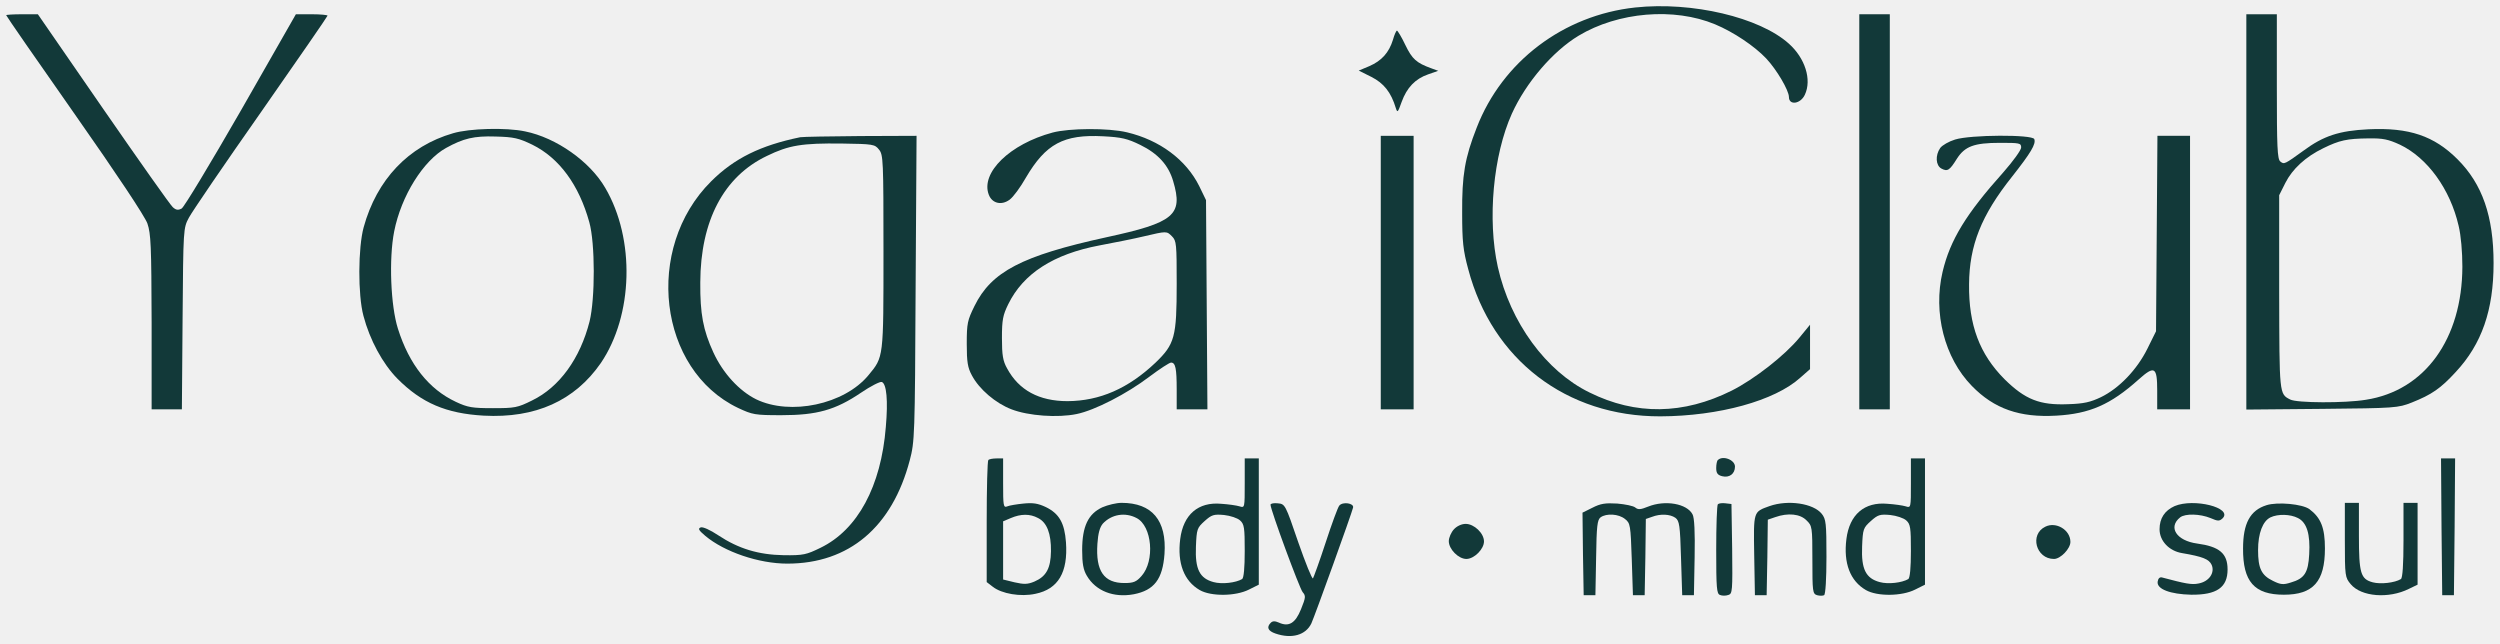
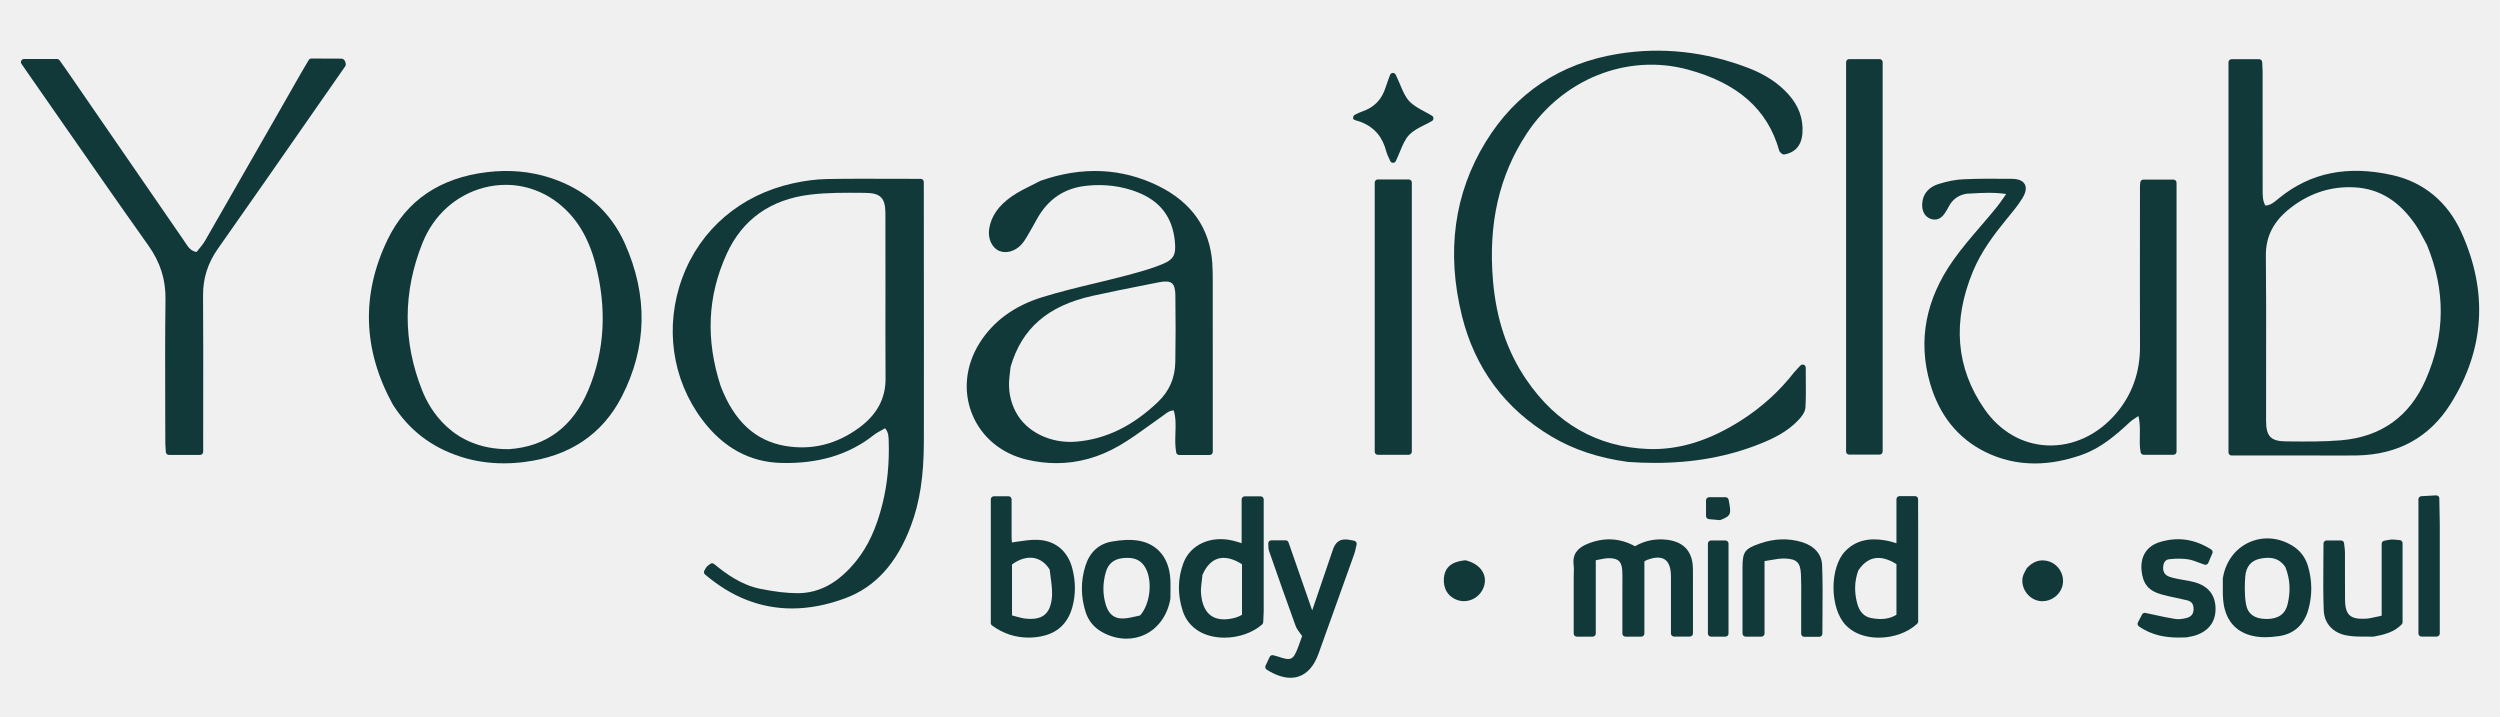
- <svg xmlns="http://www.w3.org/2000/svg" width="202" height="52" viewBox="0 0 202 52" fill="none">
-   <g id="yoga_iclub 1" clip-path="url(#clip0_537_104)">
-     <path id="Vector" d="M132.131 0.604C126.331 1.228 121.384 4.968 119.318 10.313C118.352 12.769 118.124 14.167 118.143 17.208C118.143 19.512 118.219 20.23 118.636 21.76C120.569 29.07 126.577 33.66 134.159 33.641C138.897 33.622 143.408 32.376 145.455 30.524L146.251 29.826V28.031V26.237L145.398 27.276C144.223 28.711 141.759 30.638 139.921 31.563C136.016 33.509 132.169 33.566 128.435 31.714C124.91 29.996 122.029 26.048 121.024 21.571C120.171 17.737 120.645 12.542 122.161 9.18C123.299 6.668 125.478 4.137 127.544 2.89C130.747 0.963 135.258 0.586 138.575 1.964C140.072 2.588 141.759 3.721 142.707 4.722C143.56 5.629 144.545 7.31 144.545 7.839C144.545 8.538 145.493 8.406 145.834 7.65C146.403 6.441 145.853 4.703 144.545 3.532C142.176 1.398 136.718 0.113 132.131 0.604Z" fill="#123939" />
-     <path id="Vector_2" d="M0.5 1.228C0.5 1.284 2.983 4.873 6.034 9.218C9.465 14.11 11.701 17.472 11.91 18.058C12.194 18.889 12.232 19.833 12.251 26.029V33.075H13.464H14.696L14.753 25.745C14.81 18.454 14.81 18.436 15.265 17.585C15.511 17.113 18.127 13.279 21.083 9.067C24.04 4.836 26.466 1.322 26.466 1.266C26.466 1.209 25.898 1.152 25.196 1.152H23.907L19.472 8.916C17.027 13.166 14.867 16.754 14.677 16.849C14.393 17 14.222 16.981 13.957 16.735C13.748 16.547 11.228 12.977 8.328 8.783L3.059 1.152H1.789C1.069 1.152 0.5 1.19 0.5 1.228Z" fill="#123939" />
-     <path id="Vector_3" d="M150.231 17.113V33.075H151.463H152.696V17.113V1.152H151.463H150.231V17.113Z" fill="#123939" />
-     <path id="Vector_4" d="M181.504 17.132V33.093L187.626 33.037C193.521 32.98 193.767 32.961 194.866 32.527C196.478 31.884 197.197 31.393 198.411 30.071C200.533 27.804 201.481 25.047 201.481 21.269C201.481 17.472 200.572 14.866 198.562 12.863C196.667 10.975 194.658 10.294 191.379 10.446C189.009 10.559 187.74 10.975 186.109 12.183C184.594 13.279 184.556 13.298 184.253 13.052C184.006 12.863 183.969 11.862 183.969 6.989V1.152H182.736H181.504V17.132ZM193.919 11.692C196.137 12.75 197.975 15.281 198.657 18.247C198.846 19.021 198.96 20.362 198.96 21.552C198.941 27.389 195.928 31.563 191.17 32.3C189.484 32.583 185.561 32.564 185.049 32.281C184.158 31.828 184.176 31.884 184.158 23.611V15.772L184.651 14.79C185.22 13.657 186.28 12.674 187.721 11.976C189.029 11.333 189.635 11.201 191.36 11.182C192.554 11.163 192.971 11.258 193.919 11.692Z" fill="#123939" />
-     <path id="Vector_5" d="M112.552 3.211C112.23 4.25 111.642 4.911 110.638 5.346L109.785 5.704L110.808 6.214C111.813 6.724 112.4 7.461 112.78 8.727C112.912 9.142 112.95 9.086 113.253 8.236C113.67 7.083 114.353 6.366 115.395 6.007L116.21 5.723L115.641 5.516C114.447 5.081 114.106 4.779 113.557 3.646C113.253 3.003 112.931 2.474 112.874 2.474C112.817 2.474 112.666 2.796 112.552 3.211Z" fill="#123939" />
-     <path id="Vector_6" d="M36.606 10.767C33.005 11.806 30.446 14.507 29.385 18.36C28.93 20.022 28.911 23.819 29.366 25.519C29.878 27.464 30.92 29.391 32.114 30.6C34.066 32.564 36.056 33.414 39.089 33.584C43.259 33.811 46.443 32.376 48.547 29.334C51.162 25.481 51.333 19.323 48.907 15.187C47.675 13.052 44.946 11.126 42.425 10.616C40.908 10.294 37.933 10.37 36.606 10.767ZM43.012 11.692C45.192 12.769 46.784 14.941 47.618 17.963C48.092 19.663 48.092 24.121 47.637 25.972C46.879 28.957 45.211 31.28 42.993 32.357C41.818 32.942 41.591 32.98 39.828 32.98C38.16 32.98 37.8 32.923 36.834 32.47C34.654 31.45 33.062 29.448 32.152 26.558C31.564 24.707 31.413 20.91 31.849 18.7C32.417 15.829 34.199 12.977 36.038 11.957C37.44 11.182 38.293 10.975 40.037 11.031C41.534 11.069 41.913 11.163 43.012 11.692Z" fill="#123939" />
-     <path id="Vector_7" d="M85.051 10.71C81.601 11.636 79.213 13.959 79.895 15.735C80.161 16.433 80.919 16.622 81.582 16.131C81.867 15.923 82.454 15.13 82.89 14.356C84.501 11.617 85.942 10.842 89.145 11.012C90.623 11.088 91.097 11.201 92.139 11.711C93.561 12.41 94.414 13.336 94.793 14.639C95.608 17.378 94.888 17.982 89.391 19.172C82.568 20.665 80.104 21.949 78.739 24.726C78.171 25.878 78.114 26.123 78.114 27.786C78.114 29.259 78.19 29.712 78.531 30.336C79.118 31.45 80.445 32.583 81.734 33.075C83.099 33.603 85.468 33.773 87.003 33.452C88.462 33.15 91.04 31.828 92.879 30.43C93.712 29.807 94.49 29.297 94.622 29.297C94.982 29.297 95.077 29.769 95.077 31.488V33.075H96.309H97.56L97.503 24.612L97.446 16.169L96.897 15.036C95.835 12.901 93.694 11.315 91.059 10.691C89.562 10.332 86.397 10.351 85.051 10.71ZM94.698 19.097C95.058 19.456 95.077 19.72 95.077 22.931C95.077 27.238 94.925 27.805 93.352 29.316C91.154 31.393 88.86 32.395 86.264 32.413C83.951 32.413 82.322 31.526 81.374 29.769C81.033 29.165 80.957 28.692 80.957 27.313C80.957 25.84 81.033 25.462 81.469 24.575C82.681 22.1 85.126 20.532 88.822 19.833C90.016 19.607 91.647 19.286 92.424 19.097C94.281 18.662 94.262 18.662 94.698 19.097Z" fill="#123939" />
-     <path id="Vector_8" d="M64.657 11.088C61.454 11.749 59.331 12.788 57.455 14.658C52.015 20.079 53.19 29.882 59.634 32.961C60.809 33.509 60.98 33.547 63.141 33.547C66.003 33.547 67.5 33.131 69.566 31.733C70.343 31.204 71.12 30.808 71.253 30.864C71.632 31.016 71.764 32.338 71.575 34.491C71.196 39.289 69.3 42.802 66.306 44.257C65.15 44.823 64.903 44.88 63.33 44.861C61.264 44.823 59.672 44.332 58.042 43.256C57.36 42.802 56.791 42.557 56.621 42.613C56.374 42.708 56.45 42.84 56.981 43.293C58.535 44.597 61.321 45.541 63.614 45.541C68.599 45.541 72.087 42.594 73.508 37.192C73.906 35.681 73.925 35.247 73.982 23.29L74.058 10.975L69.547 10.993C67.064 11.012 64.865 11.05 64.657 11.088ZM71.025 12.089C71.366 12.505 71.385 12.939 71.385 20.343C71.385 28.976 71.404 28.824 70.172 30.317C68.22 32.678 63.861 33.603 61.094 32.262C59.729 31.582 58.421 30.166 57.644 28.484C56.81 26.671 56.564 25.349 56.583 22.818C56.602 17.831 58.478 14.261 61.966 12.599C63.747 11.73 64.809 11.56 68.031 11.598C70.551 11.636 70.684 11.655 71.025 12.089Z" fill="#123939" />
-     <path id="Vector_9" d="M111.566 22.024V33.075H112.893H114.22V22.024V10.975H112.893H111.566V22.024Z" fill="#123939" />
-     <path id="Vector_10" d="M157.964 11.277C157.472 11.428 156.94 11.73 156.77 11.957C156.353 12.561 156.41 13.373 156.865 13.619C157.358 13.883 157.529 13.77 158.116 12.826C158.76 11.825 159.499 11.541 161.603 11.541C163.195 11.541 163.309 11.56 163.309 11.919C163.309 12.127 162.665 13.014 161.887 13.902C158.855 17.283 157.566 19.399 156.96 21.968C156.183 25.273 157.111 28.919 159.328 31.186C161.129 33.037 163.195 33.754 166.152 33.584C168.844 33.433 170.53 32.697 172.786 30.676C174.093 29.504 174.302 29.637 174.302 31.563V33.074H175.629H176.955V22.024V10.975H175.629H174.321L174.264 18.87L174.207 26.766L173.506 28.182C172.672 29.863 171.232 31.374 169.754 32.092C168.919 32.489 168.389 32.621 167.1 32.659C164.807 32.753 163.631 32.281 161.964 30.638C159.954 28.617 159.064 26.274 159.101 22.969C159.121 19.833 160.087 17.397 162.569 14.28C164.086 12.353 164.523 11.636 164.37 11.239C164.218 10.861 159.215 10.88 157.964 11.277Z" fill="#123939" />
-     <path id="Vector_11" d="M79.858 37.173C79.782 37.23 79.725 39.478 79.725 42.16V47.033L80.218 47.411C80.938 47.978 82.473 48.242 83.667 47.978C85.506 47.6 86.302 46.24 86.131 43.822C86.017 42.254 85.581 41.499 84.501 40.97C83.857 40.668 83.459 40.611 82.701 40.687C82.151 40.743 81.563 40.838 81.393 40.913C81.071 41.045 81.052 40.876 81.052 39.043V37.041H80.521C80.218 37.041 79.915 37.098 79.858 37.173ZM83.876 41.858C84.596 42.217 84.937 43.123 84.918 44.54C84.899 45.919 84.539 46.58 83.572 46.995C83.023 47.222 82.738 47.222 81.98 47.052L81.052 46.825V44.483V42.122L81.677 41.858C82.473 41.518 83.212 41.499 83.876 41.858Z" fill="#123939" />
-     <path id="Vector_12" d="M100.574 39.043C100.574 41.045 100.574 41.045 100.157 40.913C99.91 40.838 99.247 40.743 98.678 40.706C96.821 40.535 95.608 41.574 95.361 43.558C95.115 45.503 95.665 46.939 96.934 47.675C97.844 48.204 99.834 48.185 100.915 47.638L101.711 47.241V42.141V37.041H101.142H100.574V39.043ZM100.194 42.047C100.536 42.349 100.574 42.632 100.574 44.521C100.574 45.881 100.498 46.693 100.365 46.788C99.853 47.09 98.735 47.222 98.053 47.033C96.934 46.731 96.555 45.994 96.631 44.162C96.688 42.745 96.726 42.651 97.332 42.103C97.901 41.593 98.072 41.537 98.906 41.612C99.417 41.669 99.986 41.858 100.194 42.047Z" fill="#123939" />
-     <path id="Vector_13" d="M138.802 37.173C138.727 37.23 138.67 37.532 138.67 37.816C138.67 38.231 138.783 38.382 139.143 38.477C139.731 38.628 140.186 38.288 140.186 37.702C140.186 37.154 139.2 36.777 138.802 37.173Z" fill="#123939" />
-     <path id="Vector_14" d="M154.401 39.043C154.401 41.045 154.401 41.045 153.984 40.913C153.738 40.838 153.074 40.743 152.505 40.706C150.649 40.535 149.435 41.574 149.189 43.558C148.943 45.503 149.492 46.939 150.762 47.675C151.672 48.204 153.662 48.185 154.743 47.638L155.539 47.241V42.141V37.041H154.97H154.401V39.043ZM154.022 42.047C154.363 42.349 154.401 42.632 154.401 44.521C154.401 45.881 154.325 46.693 154.192 46.788C153.681 47.09 152.562 47.222 151.88 47.033C150.762 46.731 150.383 45.994 150.458 44.162C150.515 42.745 150.553 42.651 151.16 42.103C151.729 41.593 151.9 41.537 152.733 41.612C153.244 41.669 153.813 41.858 154.022 42.047Z" fill="#123939" />
-     <path id="Vector_15" d="M197.274 42.557L197.331 48.091H197.804H198.277L198.334 42.557L198.373 37.041H197.804H197.235L197.274 42.557Z" fill="#123939" />
-     <path id="Vector_16" d="M89.069 40.989C87.932 41.518 87.439 42.519 87.439 44.446C87.439 45.541 87.534 46.051 87.818 46.523C88.538 47.751 89.979 48.318 91.609 48.016C93.257 47.694 93.94 46.807 94.091 44.767C94.281 42.047 93.087 40.63 90.623 40.63C90.206 40.63 89.505 40.8 89.069 40.989ZM91.836 41.858C93.087 42.5 93.333 45.314 92.234 46.542C91.817 47.014 91.59 47.109 90.85 47.109C89.201 47.109 88.519 46.145 88.671 43.935C88.728 43.086 88.86 42.613 89.107 42.311C89.808 41.556 90.907 41.367 91.836 41.858Z" fill="#123939" />
-     <path id="Vector_17" d="M102.658 40.781C102.658 41.197 105.009 47.562 105.255 47.846C105.52 48.148 105.501 48.28 105.122 49.224C104.667 50.358 104.137 50.679 103.322 50.301C103.019 50.169 102.829 50.169 102.677 50.32C102.317 50.679 102.45 50.981 103.056 51.189C104.364 51.642 105.501 51.321 105.956 50.377C106.241 49.753 109.216 41.499 109.33 41.008C109.406 40.649 108.477 40.517 108.212 40.857C108.098 40.989 107.605 42.33 107.112 43.841C106.62 45.352 106.146 46.637 106.089 46.731C106.013 46.807 105.482 45.484 104.895 43.803C103.853 40.743 103.833 40.724 103.246 40.668C102.924 40.63 102.658 40.687 102.658 40.781Z" fill="#123939" />
-     <path id="Vector_18" d="M128.662 41.027L127.866 41.423L127.904 44.767L127.961 48.091H128.435H128.909L128.966 45.069C129.003 42.5 129.06 42.009 129.326 41.801C129.8 41.461 130.785 41.518 131.297 41.933C131.733 42.273 131.752 42.424 131.847 45.201L131.941 48.091H132.415H132.889L132.946 45.012L132.984 41.933L133.477 41.763C134.159 41.499 134.936 41.537 135.372 41.839C135.694 42.084 135.751 42.424 135.827 45.107L135.922 48.091H136.395H136.869L136.926 45.012C136.964 43.029 136.907 41.801 136.755 41.556C136.3 40.687 134.538 40.384 133.173 40.932C132.567 41.178 132.358 41.197 132.131 41.008C131.979 40.876 131.316 40.743 130.671 40.687C129.705 40.63 129.326 40.687 128.662 41.027Z" fill="#123939" />
-     <path id="Vector_19" d="M138.802 40.743C138.727 40.819 138.67 42.481 138.67 44.427C138.67 47.524 138.708 47.978 138.973 48.072C139.143 48.148 139.447 48.148 139.655 48.072C139.977 47.978 139.996 47.751 139.959 44.351L139.902 40.724L139.428 40.668C139.163 40.63 138.878 40.668 138.802 40.743Z" fill="#123939" />
-     <path id="Vector_20" d="M142.973 40.894C141.664 41.367 141.683 41.272 141.74 44.861L141.797 48.091H142.271H142.745L142.802 45.031L142.839 41.99L143.446 41.782C144.469 41.423 145.455 41.518 145.966 42.047C146.421 42.481 146.441 42.576 146.441 45.239C146.441 47.808 146.46 47.978 146.819 48.091C147.028 48.148 147.274 48.148 147.388 48.091C147.501 48.016 147.578 46.788 147.578 44.993C147.578 42.273 147.54 41.952 147.199 41.518C146.516 40.668 144.469 40.366 142.973 40.894Z" fill="#123939" />
-     <path id="Vector_21" d="M175.704 40.894C174.908 41.253 174.492 41.877 174.492 42.764C174.492 43.709 175.269 44.521 176.311 44.691C177.978 44.974 178.49 45.182 178.699 45.636C178.983 46.278 178.49 46.995 177.637 47.147C177.089 47.26 176.595 47.166 174.681 46.656C174.51 46.618 174.378 46.731 174.339 46.995C174.246 47.6 175.363 48.016 177.05 48.053C179.116 48.072 179.988 47.468 179.988 46.013C179.988 44.71 179.325 44.162 177.524 43.917C175.856 43.69 175.155 42.594 176.159 41.801C176.577 41.48 177.771 41.518 178.604 41.858C179.211 42.122 179.325 42.122 179.59 41.877C180.423 41.027 177.259 40.233 175.704 40.894Z" fill="#123939" />
-     <path id="Vector_22" d="M183.134 40.819C181.808 41.234 181.239 42.292 181.239 44.313C181.219 46.996 182.149 48.053 184.537 48.053C186.905 48.053 187.854 46.996 187.854 44.313C187.854 42.651 187.531 41.839 186.603 41.14C186.034 40.724 184.025 40.536 183.134 40.819ZM185.674 41.858C186.394 42.217 186.678 43.161 186.584 44.786C186.507 46.278 186.205 46.75 185.086 47.071C184.499 47.26 184.271 47.241 183.664 46.939C182.718 46.486 182.452 45.919 182.452 44.446C182.452 43.086 182.831 42.103 183.457 41.801C184.062 41.518 185.049 41.537 185.674 41.858Z" fill="#123939" />
-     <path id="Vector_23" d="M189.464 43.633C189.464 46.58 189.484 46.656 189.939 47.203C190.792 48.223 193.009 48.393 194.638 47.581L195.341 47.241V43.935V40.63H194.772H194.203V43.633C194.203 45.654 194.127 46.693 193.994 46.788C193.501 47.09 192.364 47.222 191.72 47.052C190.735 46.788 190.601 46.316 190.601 43.275V40.63H190.033H189.464V43.633Z" fill="#123939" />
-     <path id="Vector_24" d="M117.48 42.764C117.252 43.01 117.063 43.444 117.063 43.728C117.063 44.37 117.84 45.163 118.484 45.163C119.11 45.163 119.906 44.37 119.906 43.747C119.906 43.086 119.11 42.33 118.428 42.33C118.105 42.33 117.726 42.5 117.48 42.764Z" fill="#123939" />
-     <path id="Vector_25" d="M165.262 42.557C163.972 43.18 164.503 45.163 165.962 45.163C166.493 45.163 167.289 44.332 167.289 43.785C167.289 42.821 166.133 42.122 165.262 42.557Z" fill="#123939" />
+ <svg xmlns="http://www.w3.org/2000/svg" version="1.1" id="Layer_1" x="0px" y="0px" width="810px" height="232px" viewBox="0 0 810 232" style="enable-background:new 0 0 810 232;" xml:space="preserve">
+   <style type="text/css">
+ 	.st0{fill:#123939;}
+ </style>
+   <g>
+     <path class="st0" d="M299.31,58.95c0-0.55-0.45-1-1-1c-2.99,0-5.93-0.01-8.85-0.02c-7.43-0.02-14.45-0.05-21.59,0.08   c-3.37,0.06-7.04,0.53-10.92,1.38c-16.98,3.74-30.06,14.89-35.87,30.6c-5.82,15.72-3.4,32.93,6.47,46.04   c6.76,8.98,15.32,13.68,25.44,13.96c12.11,0.33,21.96-2.62,30.1-9.02c0.89-0.7,1.93-1.26,2.95-1.81c0.25-0.13,0.5-0.27,0.74-0.4   c1.09,1.32,1.12,2.63,1.16,4.12l0.01,0.29c0.2,7.22-0.47,13.81-2.04,20.14c-1.94,7.78-4.64,13.64-8.51,18.45   c-5.62,6.98-11.78,10.39-18.85,10.43c-3.55,0-7.46-0.44-12.35-1.44c-5.98-1.23-10.86-4.75-14.84-8.02c-0.36-0.3-0.87-0.3-1.24-0.02   c-0.13,0.1-0.25,0.19-0.36,0.27c-0.27,0.19-0.53,0.38-0.76,0.64c-0.23,0.26-0.39,0.54-0.55,0.83c-0.07,0.12-0.14,0.26-0.23,0.4   c-0.25,0.42-0.17,0.96,0.21,1.28c8.61,7.34,18.03,11.01,28.17,11.01c5.55,0,11.31-1.1,17.26-3.31c9.74-3.61,16.7-11.28,21.27-23.45   c2.87-7.63,4.17-16.02,4.2-27.18c0.03-10.47,0.02-20.93,0.02-31.53L299.31,58.95z M286.92,122.61c0.04,6.47-2.75,11.69-8.53,15.95   c-7.32,5.4-15.39,7.38-23.97,5.92c-9.7-1.66-16.55-8-20.92-19.37c-4.91-15.14-4.28-29.14,1.92-42.79   c5.11-11.24,14.25-17.73,27.15-19.27c5.6-0.67,11.42-0.62,17.04-0.57l0.78,0.01c4.88,0.04,6.46,1.64,6.48,6.57   c0.03,8.08,0.02,16.15,0.02,24.23C286.87,102.89,286.86,112.83,286.92,122.61z" />
+     <path class="st0" d="M797.47,75.26c-4.47-9.86-12.22-16.27-22.41-18.54c-14.48-3.22-26.43-0.79-36.56,7.41l-0.51,0.42   c-1.28,1.06-2.4,1.99-4.01,2.05c-0.9-1.52-0.89-3.29-0.88-5.16l0-0.63c-0.01-7.61-0.01-15.21-0.01-22.82c0-4.88,0-9.75,0-14.63   c0-0.77-0.04-1.54-0.09-2.29c-0.02-0.32-0.04-0.63-0.05-0.93c-0.02-0.53-0.46-0.96-1-0.96h-8.92c-0.55,0-1,0.45-1,1v126.4   c0,0.55,0.45,1,1,1h27.55h0c1.46,0,2.88,0,4.28,0.01c1.15,0,2.28,0.01,3.39,0.01c1.84,0,3.64-0.01,5.45-0.04   c13.31-0.26,23.5-5.89,30.31-16.74C805.04,113.22,806.2,94.53,797.47,75.26z M740.6,143c-4.83-0.04-6.38-1.64-6.39-6.58   c-0.01-6.48,0-12.97,0.01-19.45c0.02-11.18,0.04-22.73-0.08-34.1c-0.06-6.28,2.47-11.2,7.96-15.48c5.75-4.48,12.15-6.74,19.04-6.74   c0.63,0,1.26,0.02,1.89,0.06c7.98,0.47,14.43,4.49,19.71,12.29c0.92,1.36,1.73,2.87,2.5,4.33c0.36,0.68,0.72,1.36,1.1,2.04   c6.08,14.83,5.95,29.11-0.41,43.66c-5.21,11.92-14.45,18.53-27.47,19.63c-5.56,0.47-11.28,0.41-16.82,0.36L740.6,143z" />
+     <path class="st0" d="M527.38,149.66c3.02,0.22,5.96,0.32,8.84,0.32c12.52,0,23.77-2.05,34.15-6.22c4.06-1.63,8.7-3.81,12.33-7.68   c0.93-0.99,2.17-2.48,2.26-4.04c0.18-2.9,0.15-5.85,0.12-8.98c-0.01-1.26-0.02-2.57-0.02-3.94c0-0.41-0.25-0.78-0.63-0.93   c-0.38-0.15-0.82-0.05-1.1,0.25c-0.38,0.41-0.69,0.73-0.96,1.01c-0.47,0.49-0.8,0.84-1.11,1.23c-4.73,6.08-10.49,11.3-17.13,15.53   c-10.36,6.6-20.17,9.61-30.02,9.27c-16.49-0.6-29.8-8.15-39.55-22.43c-6.22-9.11-9.76-19.6-10.83-32.08   c-1.58-18.49,1.98-34.06,10.87-47.61c11.65-17.75,32.65-26.12,52.23-20.83c16.21,4.37,25.9,12.95,29.62,26.23   c0.12,0.45,0.46,0.71,0.68,0.88c0.05,0.04,0.11,0.08,0.17,0.14c0.23,0.22,0.55,0.31,0.86,0.26c2.47-0.43,5.48-1.98,5.83-6.9   c0.33-4.69-1.23-8.95-4.63-12.68c-3.29-3.6-7.47-6.35-12.77-8.39c-13.96-5.37-28.22-6.92-42.39-4.61   c-18.71,3.05-33.12,12.66-42.85,28.55c-10.21,16.67-12.79,35.6-7.7,56.26c4.2,17.03,13.98,30.21,29.06,39.17   c7.07,4.2,15.12,6.89,24.62,8.21C527.33,149.66,527.36,149.66,527.38,149.66z" />
+     <path class="st0" d="M391.94,147.41c0.55,0,1-0.45,1-1l0-14.84c0-13.19,0-26.38-0.01-39.58V91.5c0-2.07,0-4.2-0.15-6.31   c-0.81-11.26-6.7-19.66-17.52-24.97c-11.86-5.81-24.67-6.37-38.09-1.66c-0.04,0.02-0.09,0.03-0.13,0.06   c-0.88,0.46-1.76,0.89-2.62,1.32c-2.33,1.16-4.54,2.25-6.58,3.67c-4.28,2.98-6.69,6.4-7.34,10.48c-0.5,3.13,0.84,6.15,3.19,7.18   c2.25,0.99,5.21,0.16,7.21-2.01c0.74-0.81,1.32-1.73,1.84-2.6c1.16-1.95,2.24-3.9,3.15-5.55c3.62-6.58,8.9-10.16,16.15-10.93   c5.79-0.61,11.32,0.08,16.44,2.07c7.44,2.89,11.42,8.12,12.18,16c0.42,4.31-0.4,5.81-3.98,7.3c-3.93,1.64-8.19,2.76-12.31,3.85   c-3.26,0.86-6.6,1.66-9.83,2.44c-5.59,1.34-11.37,2.74-16.96,4.48c-8.9,2.77-15.66,7.69-20.08,14.63   c-4.65,7.29-5.56,15.78-2.5,23.29c3.02,7.42,9.49,12.77,17.74,14.7c3.22,0.75,6.4,1.12,9.53,1.12c7.06,0,13.88-1.9,20.39-5.68   c3.4-1.97,6.63-4.31,9.76-6.57c1.38-1,2.76-2,4.16-2.97c0.24-0.17,0.47-0.34,0.71-0.52c0.93-0.71,1.76-1.33,3-1.33c0,0,0,0,0,0   c0.71,2.29,0.63,4.7,0.55,7.24c-0.07,2.07-0.14,4.21,0.24,6.36c0.08,0.48,0.5,0.83,0.99,0.83H391.94z M329.13,133.51   c-1.83-3.45-2.53-7.28-2.08-11.36c0.08-0.77,0.18-1.55,0.27-2.32l0.11-0.94c3.6-12.49,12.04-19.81,26.53-23.03   c5.75-1.28,11.64-2.44,17.33-3.57l4.24-0.84c2.04-0.41,3.39-0.3,4.15,0.31c0.74,0.6,1.11,1.84,1.14,3.81   c0.11,8.1,0.1,15.2-0.02,21.69c-0.09,5.21-1.93,9.45-5.62,12.97c-8.19,7.82-16.82,12.03-26.4,12.86   C340.45,143.81,332.55,139.96,329.13,133.51z" />
+     <path class="st0" d="M693.3,141.15c-0.04,1.86-0.08,3.61,0.27,5.39c0.09,0.47,0.5,0.81,0.98,0.81h9.65c0.55,0,1-0.45,1-1V59.19   c0-0.55-0.45-1-1-1h-9.75c-0.51,0-0.94,0.39-1,0.9l-0.05,0.45c-0.03,0.28-0.05,0.47-0.05,0.66c0,4.81-0.01,9.62-0.01,14.43   c-0.01,12.34-0.03,25.09,0.02,37.64c0.03,8.2-2.5,15.42-7.53,21.44c-5.94,7.11-14.15,10.97-22.52,10.6   c-8.11-0.36-15.35-4.56-20.37-11.8c-9.22-13.31-10.46-28.32-3.69-44.61c2.68-6.46,6.85-11.98,10.95-16.98l0.52-0.63   c1.57-1.91,3.2-3.88,4.52-6.04c1.15-1.87,1.41-3.41,0.78-4.56c-0.63-1.14-2.04-1.73-4.19-1.75l-0.53,0   c-5-0.05-10.17-0.09-15.25,0.15c-2.41,0.11-5.01,0.61-7.93,1.52c-2.88,0.9-4.68,2.73-5.19,5.31c-0.57,2.82,0.44,5.21,2.5,5.95   c3.01,1.08,4.44-1.3,5.29-2.72c0.2-0.34,0.4-0.68,0.58-1.04c1.26-2.47,3.11-3.85,5.81-4.34l1.64-0.09   c3.73-0.21,7.28-0.41,11.25,0.18c-0.23,0.33-0.45,0.65-0.66,0.95c-0.94,1.36-1.76,2.54-2.65,3.62c-1.57,1.92-3.22,3.83-4.81,5.69   c-3.06,3.56-6.23,7.23-8.99,11.13c-8.98,12.69-11.53,26.09-7.58,39.83c3.01,10.48,9.08,18.01,18.02,22.4   c5.01,2.46,10.34,3.68,15.94,3.68c4.92,0,10.06-0.95,15.38-2.85c6.11-2.18,10.94-6.38,15.36-10.49c0.66-0.61,1.47-1.14,2.41-1.74   c0.14-0.09,0.29-0.19,0.44-0.29C693.39,136.99,693.34,139.09,693.3,141.15z" />
+     <path class="st0" d="M178.16,57.58c-6.36-2.06-13.22-2.67-20.4-1.8c-15.23,1.84-26.05,9.19-32.17,21.83   c-8.61,17.79-8.05,35.78,1.69,53.47c0.01,0.02,0.02,0.04,0.03,0.06c5.29,8.26,12.47,13.77,21.95,16.84   c4.4,1.43,9.08,2.14,13.97,2.14c2.11,0,4.26-0.13,6.45-0.4c14.79-1.81,25.48-8.95,31.78-21.22c8.2-15.98,8.55-32.65,1.02-49.55   C197.82,68.5,189.64,61.31,178.16,57.58z M190.61,126.4c-5,11.89-13.67,18.33-25.76,19.13c-0.1,0-0.2,0-0.29,0   c-18.2,0-25.44-13.18-27.72-18.88c-6.37-15.92-6.34-32.09,0.09-48.04c3.61-8.95,10.84-15.43,19.85-17.8   c2.35-0.62,4.73-0.92,7.08-0.92c6.19,0,12.22,2.1,17.24,6.11c5.67,4.54,9.51,10.83,11.75,19.24   C196.72,99.82,195.97,113.66,190.61,126.4z" />
+     <path class="st0" d="M110.63,19c-2.64-0.04-5.29-0.03-7.96-0.03l-1.79,0c-0.35,0-0.68,0.19-0.86,0.49l-0.85,1.44   c-0.58,0.97-1.14,1.91-1.68,2.86l-8.04,14.08C81.8,51.2,74.17,64.57,66.49,77.91c-0.62,1.07-1.42,2.04-2.2,2.99   c-0.21,0.26-0.42,0.51-0.62,0.76c-1.89-0.38-2.67-1.57-3.56-2.92c-0.15-0.22-0.29-0.45-0.44-0.67   C51.13,65.68,42.6,53.29,34.07,40.9L21.49,22.63c-0.54-0.78-1.1-1.55-1.6-2.25l-0.6-0.84c-0.19-0.26-0.49-0.42-0.81-0.42H7.78   c-0.37,0-0.71,0.21-0.89,0.54c-0.17,0.33-0.15,0.73,0.06,1.03l2.32,3.34c3.57,5.12,7.13,10.24,10.69,15.36   c9.17,13.18,18.65,26.82,28.1,40.13c3.88,5.46,5.65,11.03,5.56,17.51c-0.15,11.21-0.12,22.6-0.09,33.62   c0.01,4.15,0.02,8.3,0.03,12.45c0,0.77,0.05,1.54,0.1,2.29c0.02,0.35,0.05,0.7,0.07,1.05c0.03,0.53,0.47,0.95,1,0.95h10.1   c0.55,0,1-0.45,1-1v-3.84c0-4.44,0.01-8.88,0.01-13.32c0.01-10.98,0.03-22.33-0.05-33.49c-0.04-5.55,1.53-10.5,4.79-15.13   c10.34-14.69,20.81-29.73,30.93-44.28c3.44-4.94,6.88-9.89,10.34-14.85c0.13-0.19,0.19-0.41,0.18-0.64   C111.96,19.75,111.39,19.01,110.63,19z" />
+     <path class="st0" d="M599.13,147.29h9.85c0.55,0,1-0.45,1-1V20.15c0-0.55-0.45-1-1-1h-9.85c-0.55,0-1,0.45-1,1v126.14   C598.13,146.84,598.58,147.29,599.13,147.29z" />
+     <path class="st0" d="M456.43,58.14h-10.02c-0.55,0-1,0.45-1,1v55.96l0,31.25c0,0.55,0.45,1,1,1h10.02c0.55,0,1-0.45,1-1V59.14   C457.43,58.59,456.99,58.14,456.43,58.14z" />
+     <path class="st0" d="M548.51,185.38c0-0.95,0.01-1.94-0.13-2.92c-0.65-4.44-3.41-6.98-8.23-7.57c-3.73-0.45-7.23,0.25-10.42,2.09   c-4.94-2.72-10.17-2.95-15.56-0.7c-3.35,1.4-4.76,3.63-4.31,6.8c0.1,0.73,0.08,1.52,0.05,2.44c-0.02,0.48-0.03,0.99-0.03,1.53   v18.22c0,0.55,0.45,1,1,1h5.15c0.55,0,1-0.45,1-1v-23.75c0.33-0.07,0.66-0.13,0.99-0.2c1.17-0.25,2.26-0.47,3.3-0.47   c3.09,0.03,4.18,1.12,4.31,4.32c0.05,1.39,0.04,2.83,0.03,4.21c0,0.58-0.01,1.16-0.01,1.74l0,14.15c0,0.55,0.45,1,1,1h5.13   c0.55,0,1-0.45,1-1V181.9c0.01-0.01,0.02-0.01,0.03-0.02c0.32-0.2,0.62-0.39,0.92-0.5c1.72-0.64,4.11-1.18,5.71-0.08   c1.58,1.09,1.93,3.46,1.95,5.26c0,0.59,0,1.18,0,1.78l0,16.91c0,0.55,0.45,1,1,1h5.13c0.55,0,1-0.45,1-1l0-4.94   c0-4.85,0-9.6-0.01-14.34L548.51,185.38z" />
+     <path class="st0" d="M335.92,174.9c-2.09-0.04-4.09,0.26-6.22,0.58c-0.61,0.09-1.22,0.18-1.84,0.27c-0.03-0.45-0.06-0.98-0.1-1.6   v-12.36c0-0.55-0.45-1-1-1h-4.74c-0.55,0-1,0.45-1,1v40.07c0,0.32,0.15,0.62,0.41,0.8c3.52,2.59,7.53,3.92,11.78,3.92   c1.34,0,2.71-0.13,4.1-0.4c5.22-1.01,8.62-4.15,10.09-9.33c1.16-4.08,1.16-8.37,0.01-12.75   C345.89,178.36,341.71,175.01,335.92,174.9z M340.75,194.21c-0.67,4.86-3.17,6.72-8.33,6.23c-1.14-0.11-2.29-0.43-3.5-0.77   c-0.34-0.09-0.68-0.19-1.03-0.28v-16.51c2.41-1.76,4.94-2.49,7.17-2.07c2.02,0.38,3.76,1.67,5.04,3.74   c0.09,0.77,0.19,1.53,0.28,2.26C340.76,189.56,341.07,191.93,340.75,194.21z" />
+     <path class="st0" d="M620.47,160.74h-5.02c-0.55,0-1,0.45-1,1v14.27c-0.07-0.02-0.14-0.04-0.21-0.06   c-0.93-0.29-1.73-0.54-2.57-0.71c-3.81-0.75-9.38-1.23-13.78,3.3c-5.17,5.32-5.1,18.56,0.13,24c0.55,0.58,1.18,1.11,1.86,1.58   c2.42,1.68,5.6,2.48,8.87,2.48c4.56,0,9.31-1.57,12.43-4.53c0.2-0.19,0.31-0.45,0.31-0.72v-29.29c0,0,0,0,0,0l-0.03-10.32   C621.47,161.18,621.02,160.74,620.47,160.74z M614.45,182.76v16.42c-2.17,1.35-4.75,1.7-8.09,1.09c-2.38-0.43-3.89-2.01-4.64-4.81   c-0.99-3.71-0.86-7.29,0.38-10.65C605.18,180.22,609.22,179.55,614.45,182.76z" />
+     <path class="st0" d="M408.45,160.81h-5.16c-0.55,0-1,0.45-1,1v14.19c-0.08-0.03-0.16-0.05-0.24-0.08c-0.93-0.3-1.73-0.55-2.57-0.75   c-7.24-1.74-13.86,1.29-16.09,7.35c-1.82,4.95-1.89,10.11-0.21,15.35c0.9,2.82,2.65,5.04,5.18,6.59c2.36,1.44,5.31,2.14,8.35,2.14   c4.44,0,9.06-1.49,12.24-4.29c0.2-0.18,0.33-0.49,0.34-0.76c0.05-0.93,0.1-2.03,0.15-3.45c0-0.01,0-0.03,0-0.04v-36.25   C409.45,161.26,409,160.81,408.45,160.81z M402.41,182.81v16.39c-0.11,0.05-0.21,0.11-0.32,0.16c-0.57,0.29-1.12,0.56-1.66,0.72   c-3.33,0.95-6.1,0.75-8.01-0.57c-1.9-1.32-3.03-3.82-3.29-7.24c-0.1-1.32,0.07-2.67,0.25-4.11c0.08-0.62,0.15-1.25,0.21-1.87   c1.23-2.87,2.94-4.65,5.07-5.29C396.88,180.35,399.55,180.98,402.41,182.81z" />
+     <path class="st0" d="M438.75,175.2l-0.55-0.11c-2.13-0.43-4.77-0.97-6.2,2.59c-0.01,0.02-0.01,0.03-0.02,0.05   c-2.32,6.85-4.58,13.45-6.83,20.04l-7.67-22.04c-0.14-0.4-0.52-0.67-0.94-0.67h-4.63c-0.28,0-0.54,0.12-0.73,0.32   s-0.28,0.48-0.26,0.76c0.02,0.28,0.03,0.53,0.03,0.77c0.01,0.53,0.03,1.03,0.2,1.54l0.09,0.26c2.76,7.89,5.61,16.04,8.52,24.03   c0.34,0.94,0.94,1.73,1.56,2.56c0.19,0.25,0.38,0.5,0.57,0.77l-0.25,0.72c-0.35,1.02-0.76,2.17-1.2,3.3   c-1.44,3.72-2.26,4.07-6.21,2.68c-0.31-0.11-0.63-0.19-1.04-0.3c-0.19-0.05-0.41-0.11-0.65-0.17c-0.47-0.13-0.96,0.1-1.17,0.54   l-1.34,2.86c-0.21,0.46-0.05,1,0.38,1.27c2.8,1.75,5.38,2.63,7.71,2.63c0.96,0,1.87-0.15,2.74-0.45c2.79-0.97,4.92-3.42,6.32-7.3   c3.69-10.21,7.31-20.31,11.59-32.33c0.23-0.65,0.38-1.32,0.53-2.03c0.07-0.33,0.15-0.69,0.24-1.06c0.06-0.27,0.02-0.55-0.13-0.78   S439.02,175.25,438.75,175.2z" />
+     <path class="st0" d="M368.3,175.08c-2.25-0.3-4.73-0.18-8.04,0.38c-4.22,0.72-7.19,3.44-8.58,7.86c-1.55,4.91-1.53,9.92,0.04,14.91   c0.9,2.86,2.68,5.05,5.27,6.51c2.58,1.46,5.33,2.19,8,2.19c2.05,0,4.06-0.43,5.91-1.31c4.32-2.03,7.34-6.23,8.29-11.51   c0.01-0.06,0.02-0.12,0.02-0.18c0-0.79,0.01-1.55,0.02-2.3c0.03-1.8,0.06-3.5-0.15-5.21C378.31,180.03,374.38,175.89,368.3,175.08z    M369.38,199.41l-0.6,0.14c-2.02,0.47-3.62,0.84-5.19,0.84c0,0-0.01,0-0.01,0c-2.59,0-4.36-1.45-5.25-4.29   c-1.09-3.47-1.1-7.11-0.02-10.81c0.77-2.62,2.56-4.12,5.33-4.44c0.58-0.07,1.13-0.1,1.64-0.1c2.47,0,4.17,0.81,5.4,2.52   C373.58,187.33,372.9,195.51,369.38,199.41z" />
+     <path class="st0" d="M742.69,176.78c-4.46-2.71-9.58-3.08-14.05-1.02c-4.52,2.08-7.59,6.31-8.44,11.59   c-0.01,0.06-0.01,0.11-0.01,0.17c0.01,0.76,0,1.5,0,2.22c-0.01,1.96-0.03,3.81,0.23,5.65c0.88,6.22,4.6,9.98,10.75,10.88   c0.85,0.12,1.77,0.19,2.74,0.19c1.38,0,2.89-0.12,4.56-0.37c4.77-0.71,8.02-3.64,9.41-8.49c1.33-4.67,1.3-9.44-0.09-14.17   C746.94,180.56,745.22,178.32,742.69,176.78z M741.2,195.72c-0.74,3.2-3.01,4.82-6.76,4.83c-0.01,0-0.03,0-0.04,0   c-3.87,0-6.11-1.59-6.68-4.73c-0.58-3.21-0.42-6.65-0.26-8.95c0.24-3.32,1.91-5.3,4.97-5.89c0.86-0.16,1.65-0.25,2.38-0.25   c2.51,0,4.31,0.98,5.66,3.04C741.97,187.56,742.21,191.36,741.2,195.72z" />
+     <path class="st0" d="M777.5,174.99c-0.32-0.03-0.61-0.05-0.88-0.08c-0.61-0.06-1.13-0.11-1.69-0.1c-0.48,0.01-0.92,0.1-1.49,0.21   c-0.27,0.05-0.58,0.11-0.95,0.18c-0.48,0.08-0.83,0.5-0.83,0.99v23.3c-0.52,0.11-1.02,0.22-1.51,0.33   c-1.5,0.34-2.79,0.63-4.07,0.66c-2.41,0.08-3.96-0.31-4.88-1.21c-0.93-0.9-1.38-2.45-1.41-4.9c-0.03-2.91-0.03-5.83-0.02-8.74   c0-2.2,0.01-4.41,0-6.61c0-0.71-0.1-1.41-0.18-2.08c-0.04-0.3-0.08-0.61-0.11-0.93c-0.05-0.51-0.48-0.9-0.99-0.9h-4.68   c-0.55,0-1,0.45-1,1c0,2.2-0.02,4.37-0.04,6.52c-0.04,5.2-0.08,10.1,0.12,15.1c0.17,4.24,2.92,7.28,7.34,8.14   c2.01,0.39,4.04,0.39,6.19,0.39c0.8,0,1.61,0,2.44,0.02c0.01,0,0.02,0,0.03,0c0.06,0,0.12-0.01,0.18-0.02   c3.25-0.59,6.63-1.39,9.08-3.96c0.18-0.19,0.28-0.43,0.28-0.69v-25.64C778.42,175.47,778.02,175.03,777.5,174.99z" />
+     <path class="st0" d="M583.71,175.61c-4.35-1.29-8.89-1.13-13.48,0.47c-4.97,1.72-5.66,2.69-5.66,7.92v21.27c0,0.55,0.45,1,1,1h5.14   c0.55,0,1-0.45,1-1v-23.47c0.6-0.09,1.19-0.2,1.77-0.3c1.77-0.31,3.44-0.61,5.04-0.53c3.69,0.18,4.81,1.33,4.99,5.14   c0.12,2.51,0.09,5.07,0.08,7.56c-0.01,1.08-0.02,2.17-0.01,3.25c0,1.88,0,3.76,0,5.73l0,2.68c0,0.55,0.45,1,1,1h4.87   c0.55,0,1-0.45,1-1c0-2.23,0.02-4.43,0.04-6.62c0.04-5.4,0.08-10.5-0.13-15.69C590.2,179.51,587.78,176.81,583.71,175.61z" />
+     <path class="st0" d="M711.03,188.63c-1.14-0.32-2.3-0.51-3.43-0.7c-0.71-0.12-1.42-0.24-2.13-0.39l-0.17-0.04   c-0.97-0.21-1.98-0.42-2.83-0.81c-1.46-0.67-1.69-2.01-1.61-3.01c0.08-1.05,0.48-2.34,1.99-2.5c2.28-0.24,4.25-0.23,6.02,0.03   c1.12,0.16,2.21,0.57,3.48,1.05c0.6,0.23,1.23,0.46,1.89,0.68c0.49,0.16,1.03-0.08,1.24-0.56l1.33-3.12   c0.19-0.45,0.03-0.98-0.39-1.24c-5.43-3.41-10.91-4.18-16.76-2.35c-4.12,1.29-6.23,4.62-5.8,9.16c0.41,4.33,2.27,6.58,6.42,7.75   c1.59,0.45,3.23,0.8,4.81,1.13c1.18,0.25,2.39,0.51,3.57,0.8c1.45,0.37,2.08,1.25,2.06,2.87c-0.02,1.53-0.73,2.43-2.23,2.83   c-1.42,0.38-2.65,0.49-3.65,0.34c-2.18-0.33-4.37-0.81-6.68-1.31c-0.99-0.22-2-0.44-3.05-0.66c-0.43-0.09-0.88,0.12-1.09,0.52   l-1.33,2.56c-0.23,0.45-0.1,0.99,0.31,1.28c4.24,2.97,8.8,3.63,12.94,3.63c0.82,0,1.62-0.03,2.41-0.06c0.04,0,0.09-0.01,0.13-0.02   l0.54-0.1c0.8-0.15,1.44-0.26,2.08-0.45c4.31-1.3,6.7-4.32,6.74-8.52C717.87,192.87,715.58,189.91,711.03,188.63z" />
+     <path class="st0" d="M790.04,160.77c-0.2-0.19-0.48-0.27-0.74-0.27l-4.78,0.26c-0.53,0.03-0.95,0.47-0.95,1v43.49   c0,0.55,0.45,1,1,1h4.92c0.55,0,1-0.45,1-1v-35.45c0,0,0-0.01,0-0.02c-0.05-2.93-0.09-5.48-0.15-8.31   C790.35,161.21,790.24,160.95,790.04,160.77z" />
+     <path class="st0" d="M463.97,37.5c-0.73-0.45-1.5-0.86-2.32-1.3c-1.84-0.98-3.75-2-5.09-3.46c-1.26-1.37-2.04-3.23-2.95-5.38   c-0.43-1.03-0.88-2.09-1.41-3.17c-0.18-0.36-0.54-0.58-0.95-0.56c-0.4,0.02-0.75,0.28-0.88,0.66c-0.21,0.59-0.4,1.11-0.58,1.58   c-0.33,0.89-0.62,1.67-0.86,2.45c-1.21,3.93-3.69,6.48-7.58,7.81c-0.78,0.27-1.51,0.6-2.42,1.09c-0.26,0.14-0.44,0.39-0.5,0.67   c-0.06,0.29-0.07,0.68,0.19,0.82c0.74,0.41,1.47,0.46,2.48,0.87c4.36,1.79,6.88,4.92,8.07,9.55c0.18,0.69,0.48,1.32,0.79,1.99   c0.15,0.32,0.31,0.66,0.47,1.03c0.15,0.36,0.5,0.59,0.89,0.6c0.01,0,0.02,0,0.02,0c0.38,0,0.73-0.22,0.9-0.56   c0.5-1.03,0.92-2.05,1.33-3.04c0.85-2.06,1.66-4.01,2.93-5.38c1.35-1.44,3.28-2.41,5.14-3.34c0.82-0.41,1.59-0.8,2.3-1.22   c0.3-0.18,0.49-0.5,0.49-0.85S464.27,37.68,463.97,37.5z" />
+     <path class="st0" d="M559.04,175.12h-4.68c-0.55,0-1,0.45-1,1v29.15c0,0.55,0.45,1,1,1h4.68c0.55,0,1-0.45,1-1v-29.15   C560.04,175.57,559.6,175.12,559.04,175.12z" />
+     <path class="st0" d="M475,181.57c-0.12-0.03-0.24-0.04-0.36-0.03c-2.73,0.29-6.4,1.2-6.81,5.66c-0.32,3.45,1.32,6.16,4.37,7.23   c0.68,0.24,1.38,0.35,2.09,0.35c2.34,0,4.65-1.26,5.88-3.39c1.05-1.81,1.24-3.76,0.52-5.49C479.84,183.85,477.82,182.3,475,181.57z   " />
+     <path class="st0" d="M663.29,181.74c-2.42-0.55-4.56,0.19-6.52,2.25c-0.07,0.07-0.12,0.15-0.16,0.23   c-0.12,0.23-0.24,0.44-0.35,0.65c-0.4,0.74-0.78,1.43-0.93,2.22c-0.61,3.37,1.74,6.84,5.13,7.57c0.42,0.09,0.85,0.13,1.28,0.13   c1.29,0,2.59-0.39,3.71-1.14c1.51-1.01,2.56-2.56,2.87-4.27C668.95,185.94,666.69,182.51,663.29,181.74z" />
+     <path class="st0" d="M559.09,161.1h-5.34c-0.55,0-1,0.45-1,1v5.1c0,0.51,0.39,0.94,0.9,1c1.19,0.12,2.16,0.22,3.45,0.31   c0.02,0,0.05,0,0.07,0c0.12,0,0.25-0.02,0.36-0.07c3.42-1.33,3.44-1.96,2.54-6.54C559.98,161.44,559.57,161.1,559.09,161.1z" />
  </g>
-   <defs>
-     <clipPath id="clip0_537_104">
-       <rect width="201" height="51" fill="white" transform="translate(0.499969 0.5)" />
-     </clipPath>
-   </defs>
</svg>
